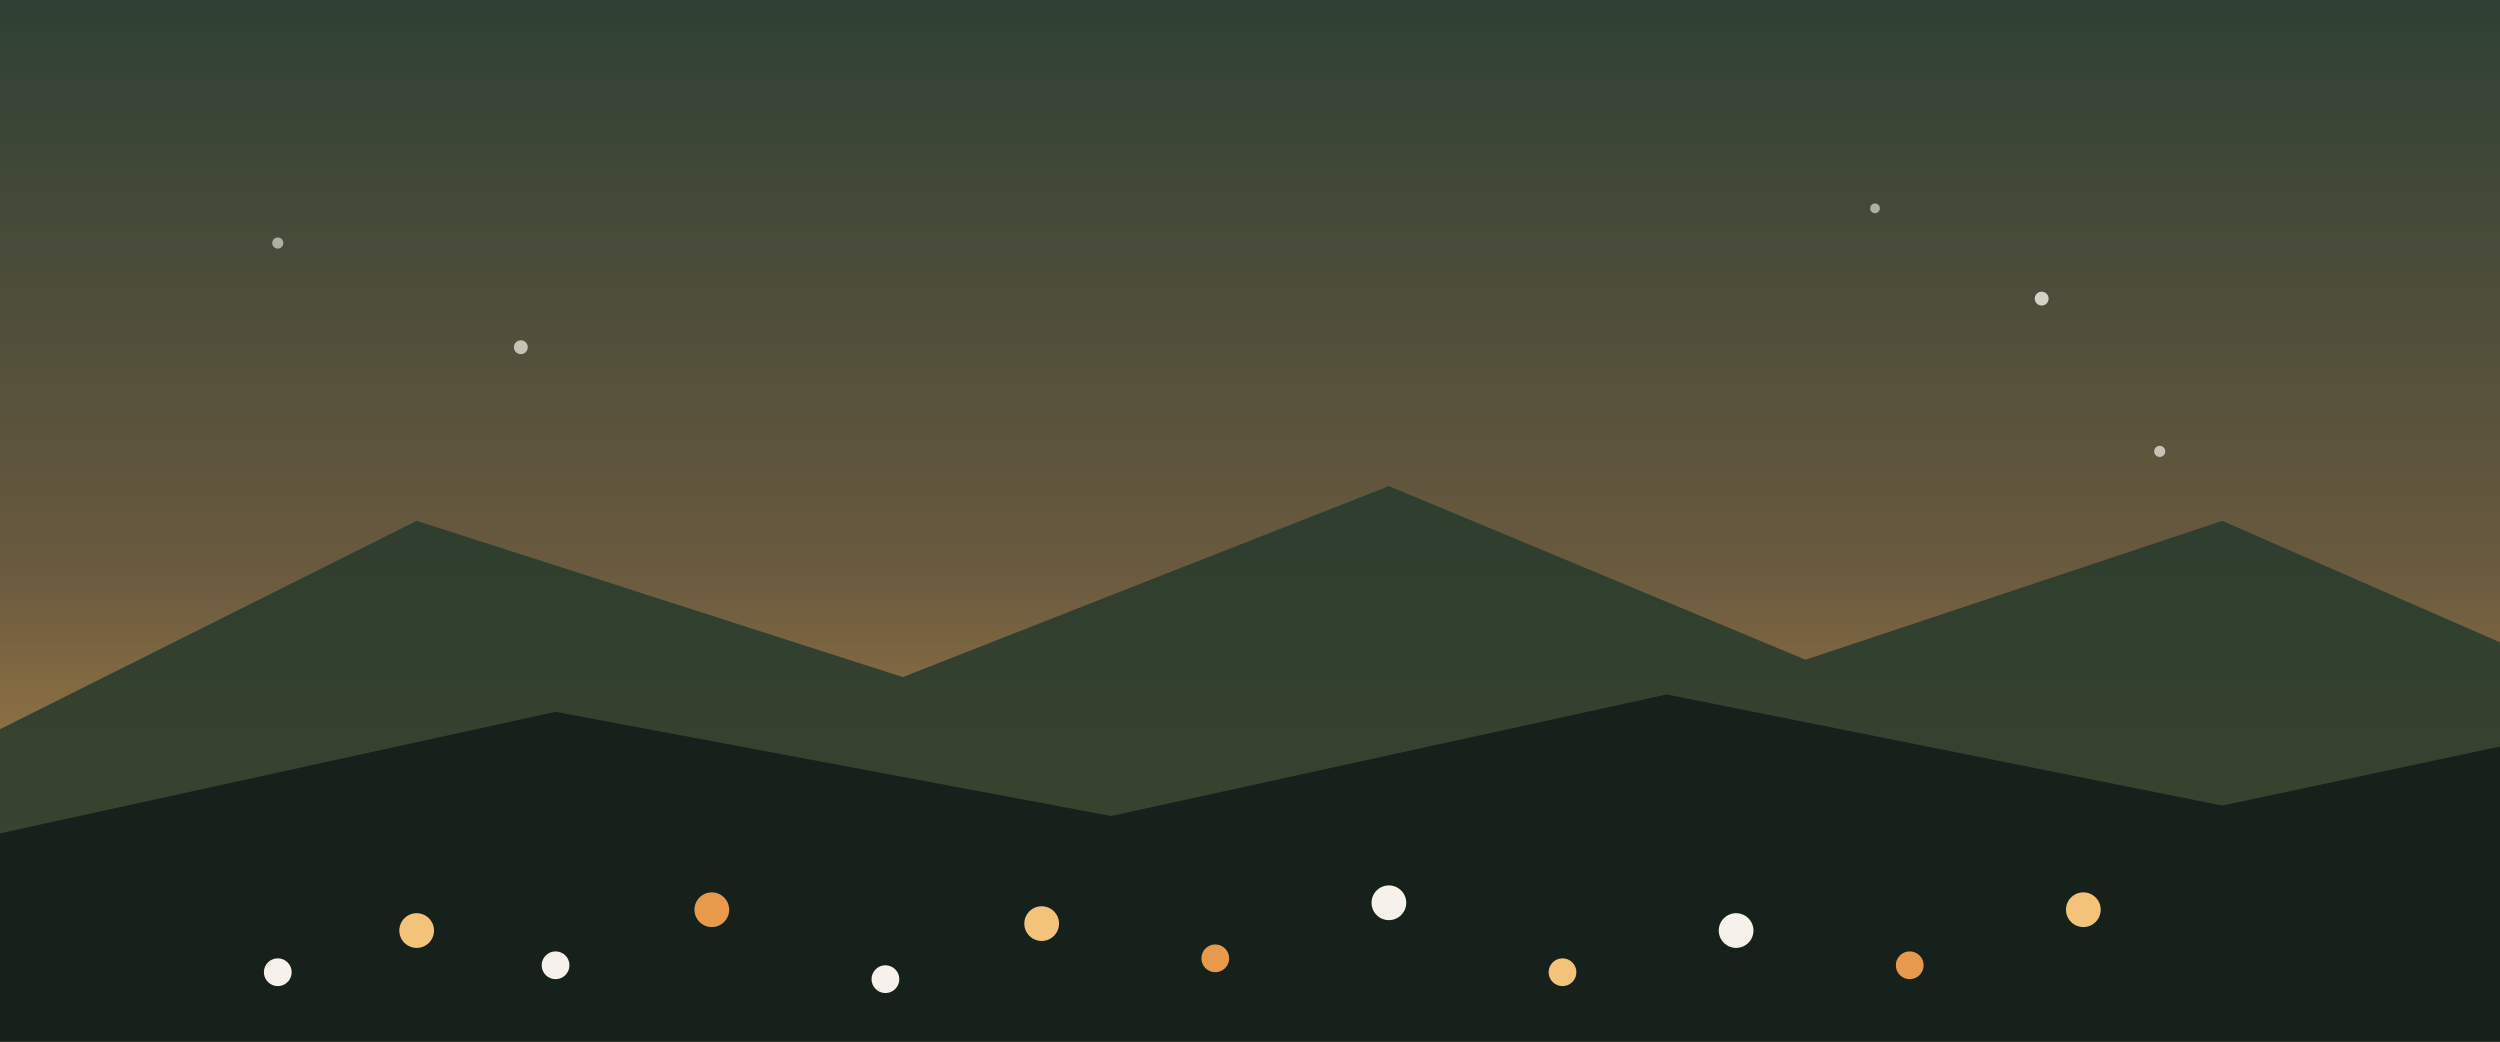
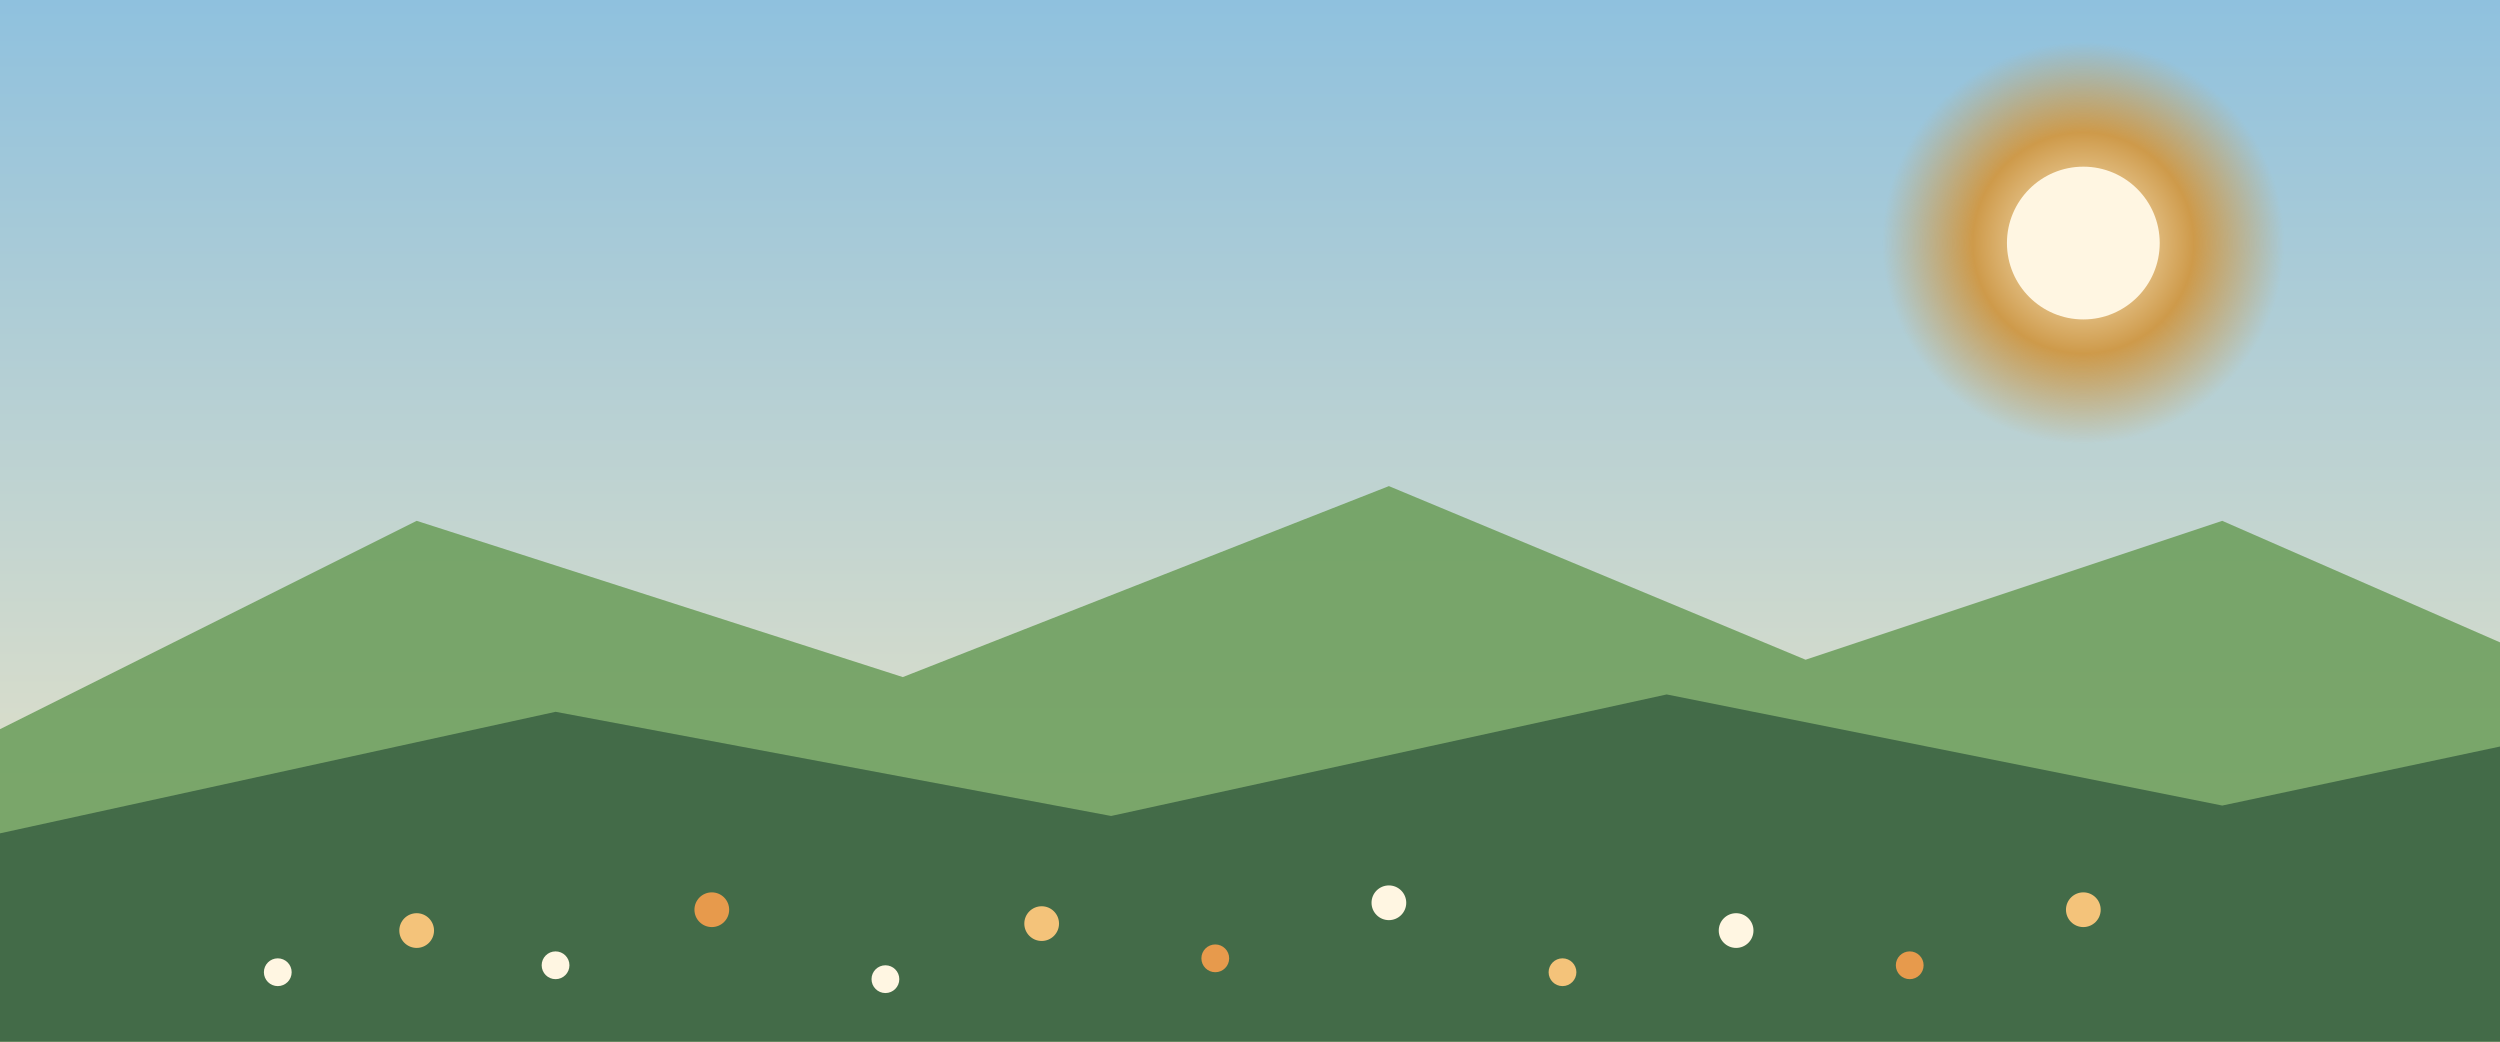
<svg xmlns="http://www.w3.org/2000/svg" viewBox="0 0 720 300" role="img" aria-label="Wiese mit verstreuten Wildblumen">
  <defs>
    <linearGradient id="sky" x1="0" y1="0" x2="0" y2="1">
-       <stop offset="0%" stop-color="#2E4034" />
-       <stop offset="55%" stop-color="#6a5a3f" />
-       <stop offset="100%" stop-color="#CE9A4A" />
+       <stop offset="0%" stop-color="#8FC1DE" />
+       <stop offset="100%" stop-color="#F6E8C3" />
    </linearGradient>
+     <radialGradient id="sun" cx="50%" cy="50%" r="50%">
+       <stop offset="0%" stop-color="#FFF3D6" />
+       <stop offset="55%" stop-color="#CE9A4A" />
+       <stop offset="100%" stop-color="#CE9A4A" stop-opacity="0" />
+     </radialGradient>
  </defs>
  <rect width="720" height="300" fill="url(#sky)" />
-   <circle cx="588" cy="86" r="2" fill="#F7F2E9" opacity="0.8" />
-   <circle cx="622" cy="130" r="1.6" fill="#F7F2E9" opacity="0.7" />
-   <circle cx="540" cy="60" r="1.4" fill="#F7F2E9" opacity="0.6" />
-   <circle cx="80" cy="70" r="1.6" fill="#F7F2E9" opacity="0.6" />
-   <circle cx="150" cy="100" r="2" fill="#F7F2E9" opacity="0.7" />
-   <path d="M0,210 L120,150 L260,195 L400,140 L520,190 L640,150 L720,185 L720,300 L0,300 Z" fill="#26392b" opacity="0.85" />
-   <path d="M0,240 L160,205 L320,235 L480,200 L640,232 L720,215 L720,300 L0,300 Z" fill="#16211c" />
+   <circle cx="600" cy="70" r="58" fill="url(#sun)" />
+   <circle cx="600" cy="70" r="22" fill="#FFF6E2" />
+   <path d="M0,210 L120,150 L260,195 L400,140 L520,190 L640,150 L720,185 L720,300 L0,300 Z" fill="#6FA05F" opacity="0.9" />
+   <path d="M0,240 L160,205 L320,235 L480,200 L640,232 L720,215 L720,300 L0,300 Z" fill="#436B48" />
  <circle cx="120" cy="268" r="5" fill="#f4c37a" />
-   <circle cx="160" cy="278" r="4" fill="#F7F2E9" />
+   <circle cx="160" cy="278" r="4" fill="#fff6e2" />
  <circle cx="205" cy="262" r="5" fill="#e79a4c" />
-   <circle cx="255" cy="282" r="4" fill="#F7F2E9" />
+   <circle cx="255" cy="282" r="4" fill="#fff6e2" />
  <circle cx="300" cy="266" r="5" fill="#f4c37a" />
  <circle cx="350" cy="276" r="4" fill="#e79a4c" />
-   <circle cx="400" cy="260" r="5" fill="#F7F2E9" />
+   <circle cx="400" cy="260" r="5" fill="#fff6e2" />
  <circle cx="450" cy="280" r="4" fill="#f4c37a" />
-   <circle cx="500" cy="268" r="5" fill="#F7F2E9" />
+   <circle cx="500" cy="268" r="5" fill="#fff6e2" />
  <circle cx="550" cy="278" r="4" fill="#e79a4c" />
  <circle cx="600" cy="262" r="5" fill="#f4c37a" />
-   <circle cx="80" cy="280" r="4" fill="#F7F2E9" />
+   <circle cx="80" cy="280" r="4" fill="#fff6e2" />
</svg>
